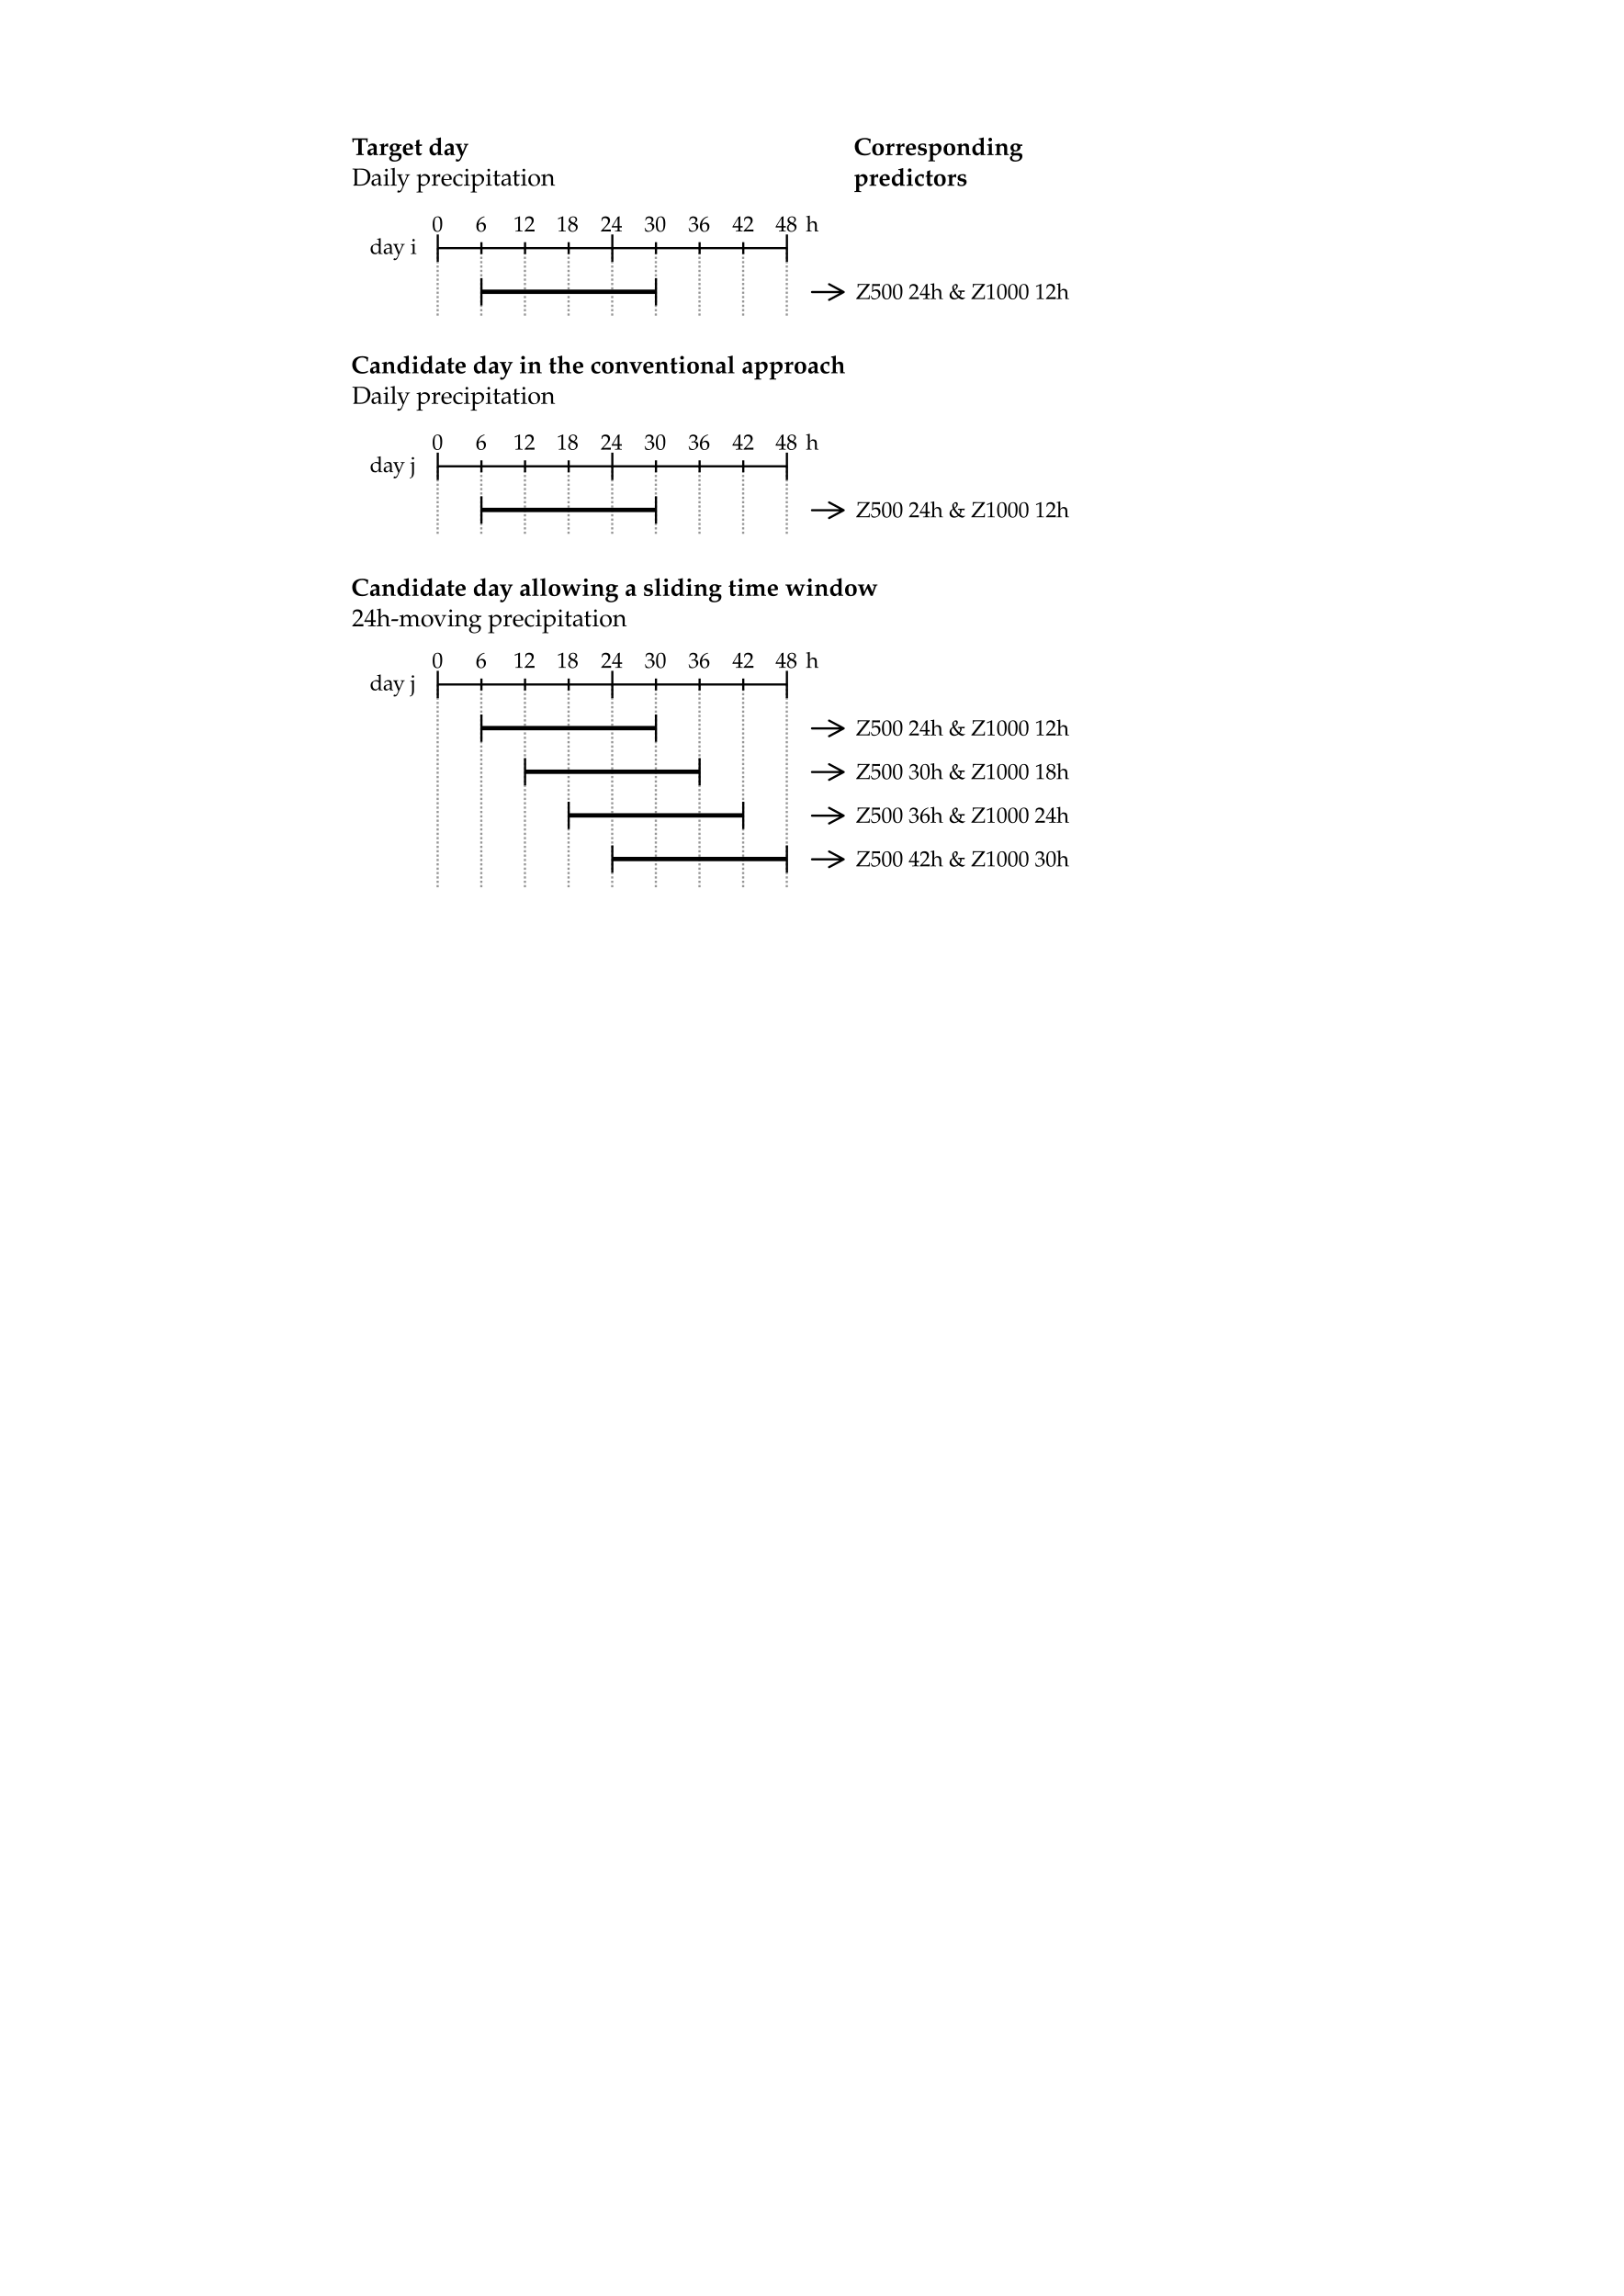
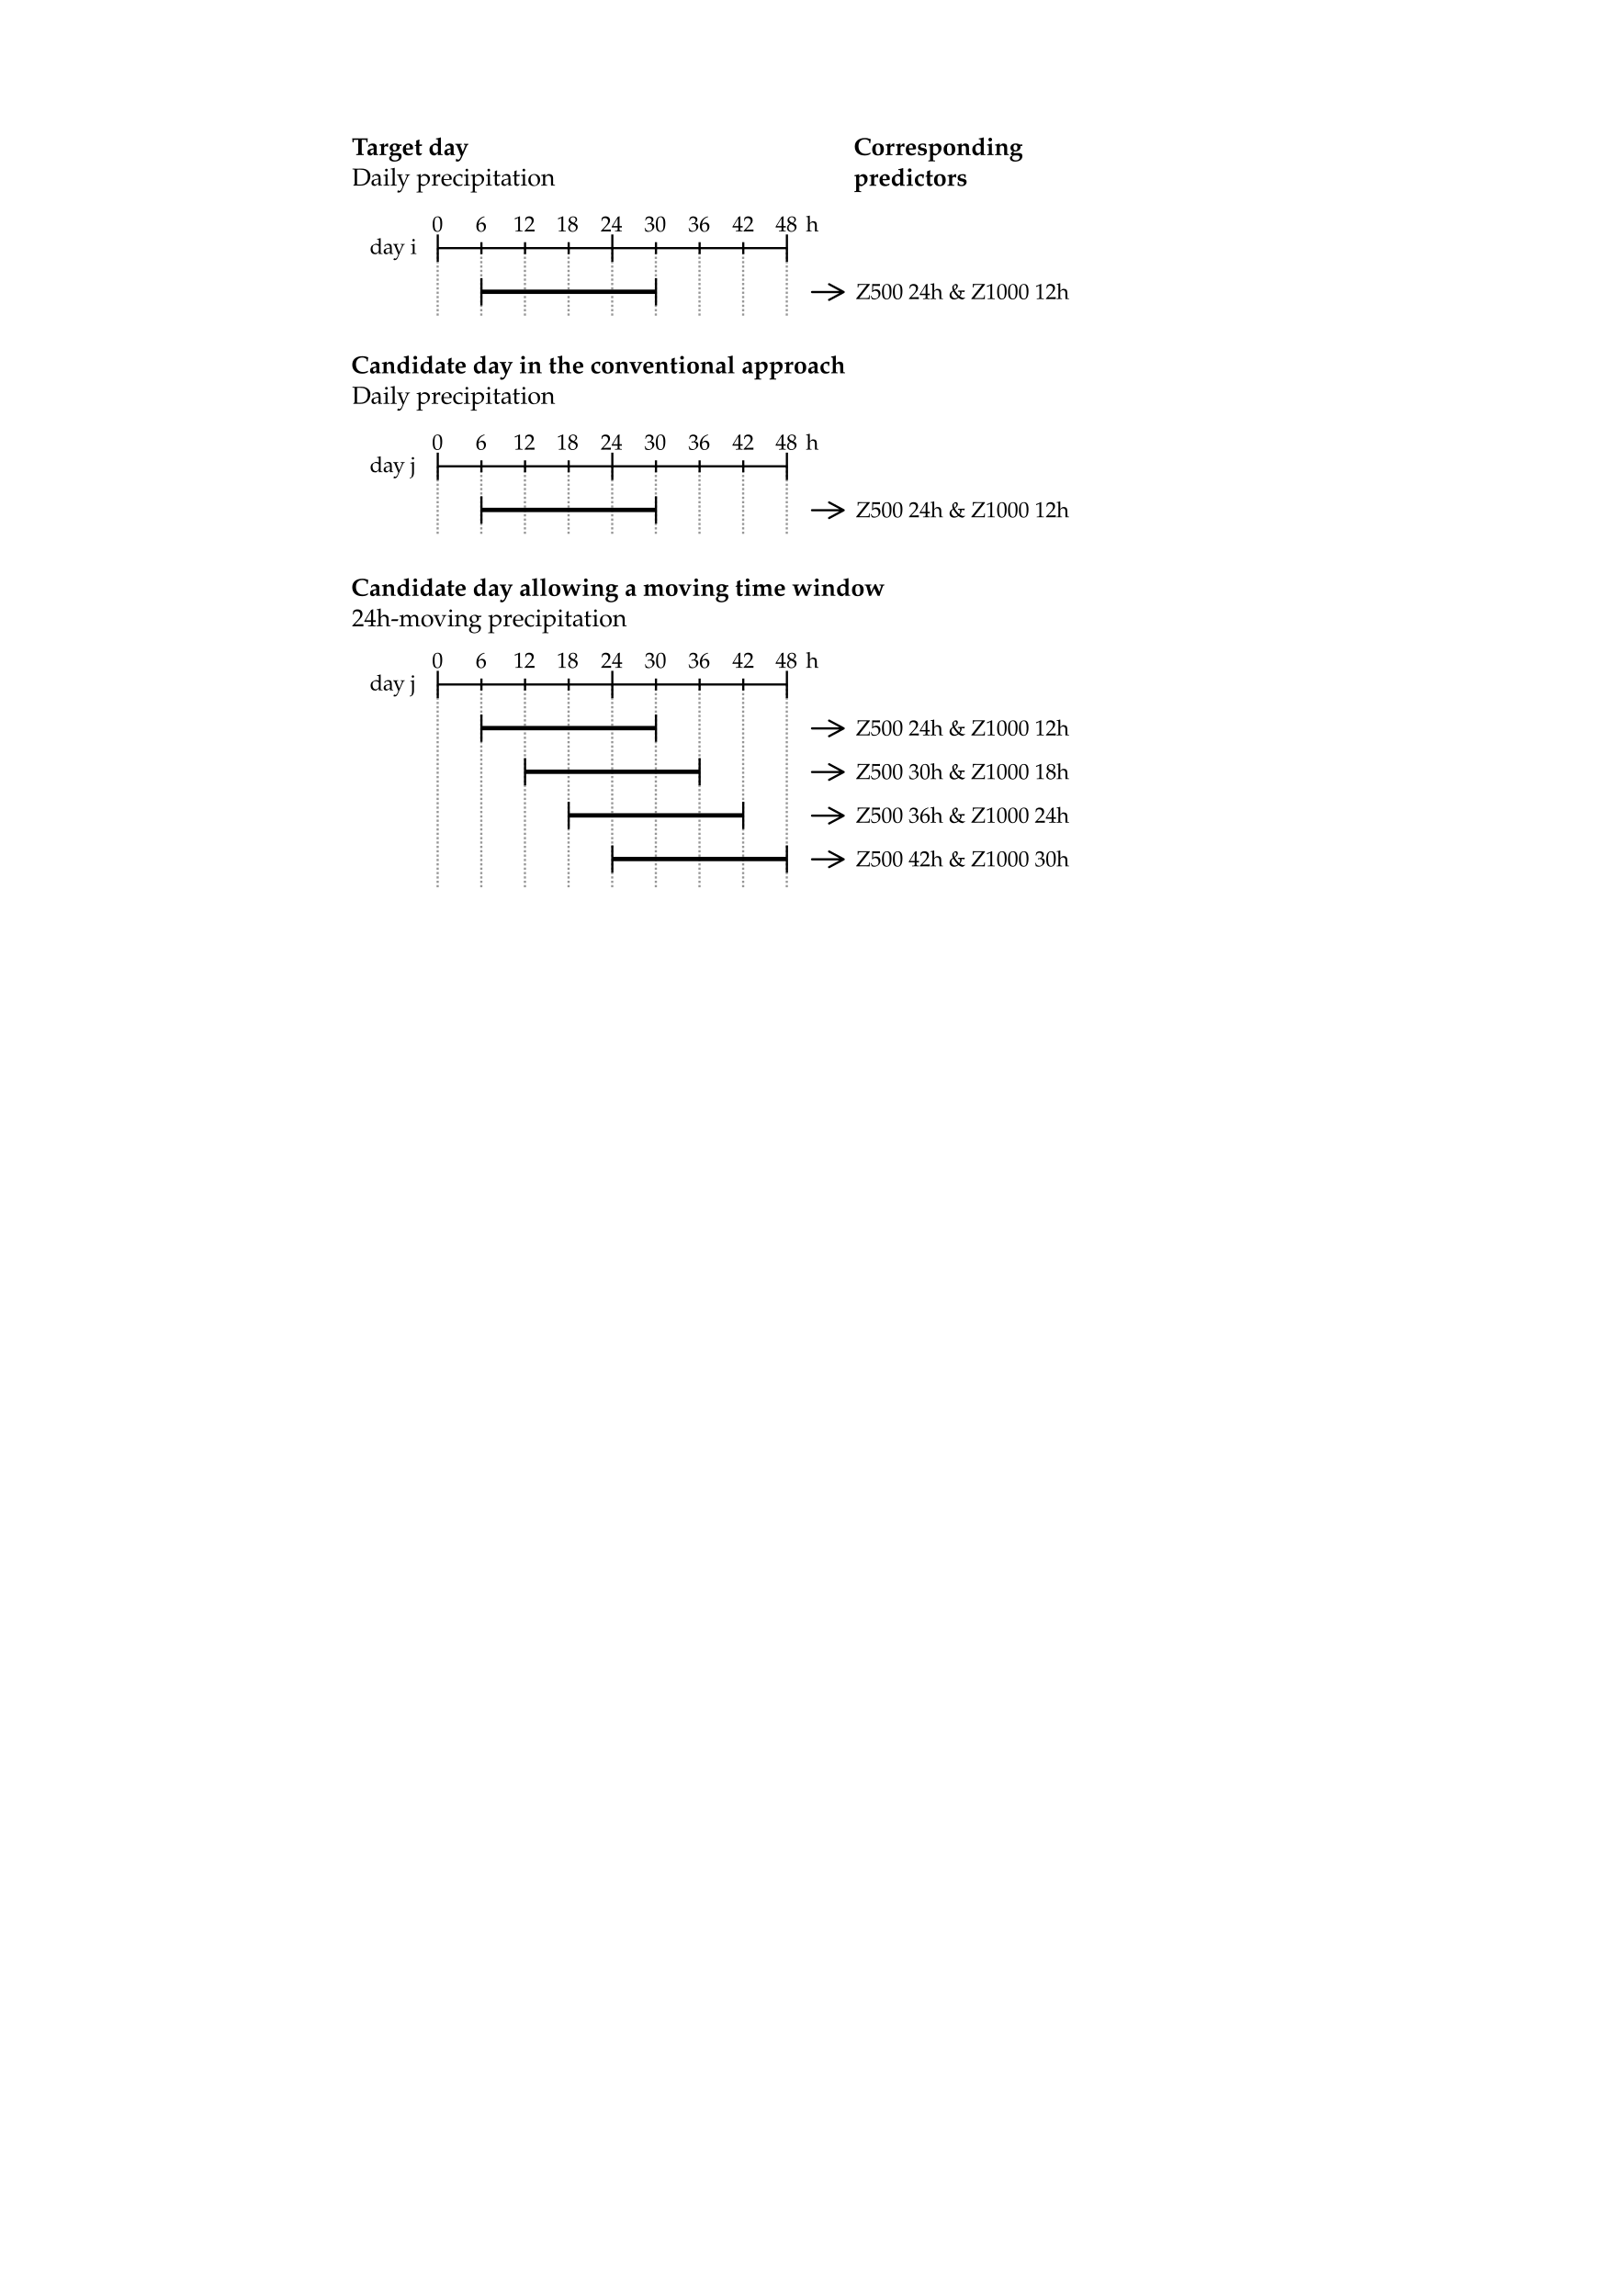
<svg xmlns="http://www.w3.org/2000/svg" width="744.094" height="1052.362" id="svg2" version="1.1">
  <defs id="defs4" />
  <g id="layer1">
    <path style="fill:none;stroke:#969696;stroke-width:1;stroke-linecap:butt;stroke-linejoin:miter;stroke-miterlimit:4;stroke-dasharray:1, 1;stroke-dashoffset:0;stroke-opacity:1" d="m 320.562,213.675 0,31.687" id="path4382-2-5-1-94-2-2-2" />
    <path style="fill:none;stroke:#969696;stroke-width:1;stroke-linecap:butt;stroke-linejoin:miter;stroke-miterlimit:4;stroke-dasharray:1, 1;stroke-dashoffset:0;stroke-opacity:1" d="m 340.562,213.675 0,31.687" id="path4382-2-5-1-7-4-8-0" />
    <path style="fill:none;stroke:#969696;stroke-width:1;stroke-linecap:butt;stroke-linejoin:miter;stroke-miterlimit:4;stroke-dasharray:1, 1;stroke-dashoffset:0;stroke-opacity:1" d="m 360.562,213.675 0,31.687" id="path4382-2-5-1-6-5-3-8" />
    <path style="fill:none;stroke:#969696;stroke-width:1;stroke-linecap:butt;stroke-linejoin:miter;stroke-miterlimit:4;stroke-dasharray:1, 1;stroke-dashoffset:0;stroke-opacity:1" d="m 320.562,113.675 0,31.687" id="path4382-2-5-1-94-2-9" />
    <path style="fill:none;stroke:#969696;stroke-width:1;stroke-linecap:butt;stroke-linejoin:miter;stroke-miterlimit:4;stroke-dasharray:1, 1;stroke-dashoffset:0;stroke-opacity:1" d="m 340.562,113.675 0,31.687" id="path4382-2-5-1-7-4-7" />
    <path style="fill:none;stroke:#969696;stroke-width:1;stroke-linecap:butt;stroke-linejoin:miter;stroke-miterlimit:4;stroke-dasharray:1, 1;stroke-dashoffset:0;stroke-opacity:1" d="m 360.562,113.675 0,31.687" id="path4382-2-5-1-6-5-7" />
    <path style="fill:none;stroke:#969696;stroke-width:1;stroke-linecap:butt;stroke-linejoin:miter;stroke-miterlimit:4;stroke-dasharray:1, 1;stroke-dashoffset:0;stroke-opacity:1" d="m 220.562,313.675 0,93.927" id="path4382" />
    <path style="fill:none;stroke:#969696;stroke-width:1;stroke-linecap:butt;stroke-linejoin:miter;stroke-miterlimit:4;stroke-dasharray:1, 1;stroke-dashoffset:0;stroke-opacity:1" d="m 200.562,313.675 0,93.927" id="path4382-2" />
    <path style="fill:none;stroke:#969696;stroke-width:1;stroke-linecap:butt;stroke-linejoin:miter;stroke-miterlimit:4;stroke-dasharray:1, 1;stroke-dashoffset:0;stroke-opacity:1" d="m 240.562,313.675 0,93.927" id="path4382-2-5" />
    <path style="fill:none;stroke:#969696;stroke-width:1;stroke-linecap:butt;stroke-linejoin:miter;stroke-miterlimit:4;stroke-dasharray:1, 1;stroke-dashoffset:0;stroke-opacity:1" d="m 260.562,313.675 0,93.927" id="path4382-2-5-1" />
    <path style="fill:none;stroke:#969696;stroke-width:1;stroke-linecap:butt;stroke-linejoin:miter;stroke-miterlimit:4;stroke-dasharray:1, 1;stroke-dashoffset:0;stroke-opacity:1" d="m 280.562,313.675 0,93.927" id="path4382-2-5-1-9" />
    <path style="fill:none;stroke:#969696;stroke-width:1;stroke-linecap:butt;stroke-linejoin:miter;stroke-miterlimit:4;stroke-dasharray:1, 1;stroke-dashoffset:0;stroke-opacity:1" d="m 300.562,313.675 0,93.927" id="path4382-2-5-1-3" />
    <path style="fill:none;stroke:#969696;stroke-width:1;stroke-linecap:butt;stroke-linejoin:miter;stroke-miterlimit:4;stroke-dasharray:1, 1;stroke-dashoffset:0;stroke-opacity:1" d="m 320.562,313.675 0,93.927" id="path4382-2-5-1-2" />
    <path style="fill:none;stroke:#969696;stroke-width:1;stroke-linecap:butt;stroke-linejoin:miter;stroke-miterlimit:4;stroke-dasharray:1, 1;stroke-dashoffset:0;stroke-opacity:1" d="m 340.562,313.675 0,93.927" id="path4382-2-5-1-94" />
    <path style="fill:none;stroke:#969696;stroke-width:1;stroke-linecap:butt;stroke-linejoin:miter;stroke-miterlimit:4;stroke-dasharray:1, 1;stroke-dashoffset:0;stroke-opacity:1" d="m 360.562,313.675 0,93.927" id="path4382-2-5-1-7" />
    <path style="fill:none;stroke:#000000;stroke-width:1px;stroke-linecap:butt;stroke-linejoin:miter;stroke-opacity:1" d="m 200.614,313.727 160.265,0" id="path2985" />
    <path style="fill:none;stroke:#000000;stroke-width:1px;stroke-linecap:butt;stroke-linejoin:miter;stroke-opacity:1" d="m 200.614,319.968 0,-12.501" id="path2987" />
    <path style="fill:none;stroke:#000000;stroke-width:1px;stroke-linecap:butt;stroke-linejoin:miter;stroke-opacity:1" d="m 220.614,316.435 0,-5.434" id="path2987-7" />
    <path style="fill:none;stroke:#000000;stroke-width:1px;stroke-linecap:butt;stroke-linejoin:miter;stroke-opacity:1" d="m 240.614,316.435 0,-5.434" id="path2987-7-5" />
    <path style="fill:none;stroke:#000000;stroke-width:1px;stroke-linecap:butt;stroke-linejoin:miter;stroke-opacity:1" d="m 260.614,316.435 0,-5.434" id="path2987-7-56" />
    <text xml:space="preserve" style="font-style:normal;font-variant:normal;font-weight:normal;font-stretch:normal;font-size:10px;line-height:125%;font-family:'Palatino Linotype';-inkscape-font-specification:'Palatino Linotype';letter-spacing:0px;word-spacing:0px;fill:#000000;fill-opacity:1;stroke:none" x="197.999" y="306.07" id="text3118">
      <tspan x="197.999" y="306.07" id="tspan3122" style="font-style:normal;font-variant:normal;font-weight:normal;font-stretch:normal;font-size:10px;font-family:'Palatino Linotype';-inkscape-font-specification:'Palatino Linotype'">0</tspan>
    </text>
    <text xml:space="preserve" style="font-style:normal;font-variant:normal;font-weight:normal;font-stretch:normal;font-size:10px;line-height:125%;font-family:'Palatino Linotype';-inkscape-font-specification:'Palatino Linotype';letter-spacing:0px;word-spacing:0px;fill:#000000;fill-opacity:1;stroke:none" x="217.999" y="306.07" id="text3118-5">
      <tspan x="217.999" y="306.07" id="tspan3122-8" style="font-style:normal;font-variant:normal;font-weight:normal;font-stretch:normal;font-size:10px;font-family:'Palatino Linotype';-inkscape-font-specification:'Palatino Linotype'">6</tspan>
    </text>
    <text xml:space="preserve" style="font-style:normal;font-variant:normal;font-weight:normal;font-stretch:normal;font-size:10px;line-height:125%;font-family:'Palatino Linotype';-inkscape-font-specification:'Palatino Linotype';letter-spacing:0px;word-spacing:0px;fill:#000000;fill-opacity:1;stroke:none" x="235.283" y="306.07" id="text3118-7">
      <tspan x="235.283" y="306.07" id="tspan3122-7" style="font-style:normal;font-variant:normal;font-weight:normal;font-stretch:normal;font-size:10px;font-family:'Palatino Linotype';-inkscape-font-specification:'Palatino Linotype'">12</tspan>
    </text>
    <text xml:space="preserve" style="font-style:normal;font-variant:normal;font-weight:normal;font-stretch:normal;font-size:10px;line-height:125%;font-family:'Palatino Linotype';-inkscape-font-specification:'Palatino Linotype';letter-spacing:0px;word-spacing:0px;fill:#000000;fill-opacity:1;stroke:none" x="255.106" y="306.07" id="text3118-7-1">
      <tspan x="255.106" y="306.07" id="tspan3122-7-6" style="font-style:normal;font-variant:normal;font-weight:normal;font-stretch:normal;font-size:10px;font-family:'Palatino Linotype';-inkscape-font-specification:'Palatino Linotype'">18</tspan>
    </text>
    <path style="fill:none;stroke:#000000;stroke-width:1px;stroke-linecap:butt;stroke-linejoin:miter;stroke-opacity:1" d="m 280.614,319.968 0,-12.501" id="path2987-1" />
    <path style="fill:none;stroke:#000000;stroke-width:1px;stroke-linecap:butt;stroke-linejoin:miter;stroke-opacity:1" d="m 300.614,316.435 0,-5.434" id="path2987-7-4" />
    <path style="fill:none;stroke:#000000;stroke-width:1px;stroke-linecap:butt;stroke-linejoin:miter;stroke-opacity:1" d="m 320.614,316.435 0,-5.434" id="path2987-7-5-9" />
    <path style="fill:none;stroke:#000000;stroke-width:1px;stroke-linecap:butt;stroke-linejoin:miter;stroke-opacity:1" d="m 340.614,316.435 0,-5.434" id="path2987-7-56-0" />
    <path style="fill:none;stroke:#000000;stroke-width:1px;stroke-linecap:butt;stroke-linejoin:miter;stroke-opacity:1" d="m 360.614,319.968 0,-12.501" id="path2987-4" />
    <g id="1" transform="translate(243.9062,217.3099)">
      <text style="font-size:13.8px;font-style:normal;font-weight:normal;text-align:start;text-anchor:start;fill:#000000;font-family:Calibri" y="13.058" x="0" xml:space="preserve" id="2" />
      <text style="font-size:13.8px;font-style:normal;font-weight:normal;text-align:start;text-anchor:start;fill:#000000;font-family:Calibri" y="13.058" x="6.9" xml:space="preserve" id="3" />
    </g>
    <g id="1-2" transform="translate(243.3759,212.7137)">
      <text style="font-size:13.8px;font-style:normal;font-weight:normal;text-align:start;text-anchor:start;fill:#000000;font-family:Calibri" y="13.058" x="0" xml:space="preserve" id="2-3" />
      <text style="font-size:13.8px;font-style:normal;font-weight:normal;text-align:start;text-anchor:start;fill:#000000;font-family:Calibri" y="13.058" x="6.9" xml:space="preserve" id="3-3" />
    </g>
    <g id="1-6" transform="translate(244.4365,211.9182)">
      <text style="font-size:13.8px;font-style:normal;font-weight:normal;text-align:start;text-anchor:start;fill:#000000;font-family:Calibri" y="13.058" x="0" xml:space="preserve" id="2-6" />
      <text style="font-size:13.8px;font-style:normal;font-weight:normal;text-align:start;text-anchor:start;fill:#000000;font-family:Calibri" y="13.058" x="6.9" xml:space="preserve" id="3-6" />
    </g>
    <text xml:space="preserve" style="font-style:normal;font-variant:normal;font-weight:normal;font-stretch:normal;font-size:10px;line-height:125%;font-family:'Palatino Linotype';-inkscape-font-specification:'Palatino Linotype';letter-spacing:0px;word-spacing:0px;fill:#000000;fill-opacity:1;stroke:none" x="275.374" y="306.07" id="text3118-1">
      <tspan x="275.374" y="306.07" id="tspan3122-5" style="font-style:normal;font-variant:normal;font-weight:normal;font-stretch:normal;font-size:10px;font-family:'Palatino Linotype';-inkscape-font-specification:'Palatino Linotype'">24</tspan>
    </text>
    <text xml:space="preserve" style="font-style:normal;font-variant:normal;font-weight:normal;font-stretch:normal;font-size:10px;line-height:125%;font-family:'Palatino Linotype';-inkscape-font-specification:'Palatino Linotype';letter-spacing:0px;word-spacing:0px;fill:#000000;fill-opacity:1;stroke:none" x="295.374" y="306.07" id="text3118-5-2">
      <tspan x="295.374" y="306.07" id="tspan3122-8-7" style="font-style:normal;font-variant:normal;font-weight:normal;font-stretch:normal;font-size:10px;font-family:'Palatino Linotype';-inkscape-font-specification:'Palatino Linotype'">30</tspan>
    </text>
    <text xml:space="preserve" style="font-style:normal;font-variant:normal;font-weight:normal;font-stretch:normal;font-size:10px;line-height:125%;font-family:'Palatino Linotype';-inkscape-font-specification:'Palatino Linotype';letter-spacing:0px;word-spacing:0px;fill:#000000;fill-opacity:1;stroke:none" x="315.408" y="306.07" id="text3118-7-6">
      <tspan x="315.408" y="306.07" id="tspan3122-7-1" style="font-style:normal;font-variant:normal;font-weight:normal;font-stretch:normal;font-size:10px;font-family:'Palatino Linotype';-inkscape-font-specification:'Palatino Linotype'">36</tspan>
    </text>
    <text xml:space="preserve" style="font-style:normal;font-variant:normal;font-weight:normal;font-stretch:normal;font-size:10px;line-height:125%;font-family:'Palatino Linotype';-inkscape-font-specification:'Palatino Linotype';letter-spacing:0px;word-spacing:0px;fill:#000000;fill-opacity:1;stroke:none" x="335.606" y="306.07" id="text3118-7-1-4">
      <tspan x="335.606" y="306.07" id="tspan3122-7-6-2" style="font-style:normal;font-variant:normal;font-weight:normal;font-stretch:normal;font-size:10px;font-family:'Palatino Linotype';-inkscape-font-specification:'Palatino Linotype'">42</tspan>
    </text>
    <text xml:space="preserve" style="font-style:normal;font-variant:normal;font-weight:normal;font-stretch:normal;font-size:10px;line-height:125%;font-family:'Palatino Linotype';-inkscape-font-specification:'Palatino Linotype';letter-spacing:0px;word-spacing:0px;fill:#000000;fill-opacity:1;stroke:none" x="355.374" y="306.07" id="text3118-1-9">
      <tspan x="355.374" y="306.07" id="tspan3122-5-1" style="font-style:normal;font-variant:normal;font-weight:normal;font-stretch:normal;font-size:10px;font-family:'Palatino Linotype';-inkscape-font-specification:'Palatino Linotype'">48</tspan>
    </text>
    <text xml:space="preserve" style="font-style:normal;font-weight:normal;font-size:20px;line-height:125%;font-family:'Bitstream Vera Sans';letter-spacing:0px;word-spacing:0px;fill:#000000;fill-opacity:1;stroke:none" x="161.264" y="287.061" id="text3328-8">
      <tspan id="tspan3330-0" x="161.264" y="287.061" style="font-style:normal;font-variant:normal;font-weight:normal;font-stretch:normal;font-size:11.25px;font-family:'Palatino Linotype';-inkscape-font-specification:'Palatino Linotype'">24h-moving precipitation</tspan>
    </text>
    <path style="fill:none;stroke:#000000;stroke-width:2;stroke-linecap:butt;stroke-linejoin:miter;stroke-miterlimit:4;stroke-dasharray:none;stroke-opacity:1" d="m 220.614,333.727 79.76,0" id="path2985-0-6" />
    <path style="fill:none;stroke:#000000;stroke-width:1px;stroke-linecap:butt;stroke-linejoin:miter;stroke-opacity:1" d="m 220.614,339.968 0,-12.501" id="path2987-6" />
    <path style="fill:none;stroke:#000000;stroke-width:1px;stroke-linecap:butt;stroke-linejoin:miter;stroke-opacity:1" d="m 300.614,339.968 0,-12.501" id="path2987-1-3" />
    <path style="fill:none;stroke:#969696;stroke-width:1;stroke-linecap:butt;stroke-linejoin:miter;stroke-miterlimit:4;stroke-dasharray:1, 1;stroke-dashoffset:0;stroke-opacity:1" d="m 200.562,113.675 0,31.687" id="path4382-2-5-1-9-4" />
    <path style="fill:none;stroke:#969696;stroke-width:1;stroke-linecap:butt;stroke-linejoin:miter;stroke-miterlimit:4;stroke-dasharray:1, 1;stroke-dashoffset:0;stroke-opacity:1" d="m 220.562,113.675 0,31.687" id="path4382-2-5-1-3-8" />
    <path style="fill:none;stroke:#969696;stroke-width:1;stroke-linecap:butt;stroke-linejoin:miter;stroke-miterlimit:4;stroke-dasharray:1, 1;stroke-dashoffset:0;stroke-opacity:1" d="m 240.562,113.675 0,31.687" id="path4382-2-5-1-2-8" />
    <path style="fill:none;stroke:#969696;stroke-width:1;stroke-linecap:butt;stroke-linejoin:miter;stroke-miterlimit:4;stroke-dasharray:1, 1;stroke-dashoffset:0;stroke-opacity:1" d="m 260.562,113.675 0,31.687" id="path4382-2-5-1-94-2" />
    <path style="fill:none;stroke:#969696;stroke-width:1;stroke-linecap:butt;stroke-linejoin:miter;stroke-miterlimit:4;stroke-dasharray:1, 1;stroke-dashoffset:0;stroke-opacity:1" d="m 280.562,113.675 0,31.687" id="path4382-2-5-1-7-4" />
    <path style="fill:none;stroke:#969696;stroke-width:1;stroke-linecap:butt;stroke-linejoin:miter;stroke-miterlimit:4;stroke-dasharray:1, 1;stroke-dashoffset:0;stroke-opacity:1" d="m 300.562,113.675 0,31.687" id="path4382-2-5-1-6-5" />
    <path style="fill:none;stroke:#000000;stroke-width:1px;stroke-linecap:butt;stroke-linejoin:miter;stroke-opacity:1" d="m 200.614,119.968 0,-12.501" id="path2987-1-7" />
    <path style="fill:none;stroke:#000000;stroke-width:1px;stroke-linecap:butt;stroke-linejoin:miter;stroke-opacity:1" d="m 220.614,116.435 0,-5.434" id="path2987-7-4-6" />
    <path style="fill:none;stroke:#000000;stroke-width:1px;stroke-linecap:butt;stroke-linejoin:miter;stroke-opacity:1" d="m 240.614,116.435 0,-5.434" id="path2987-7-5-9-1" />
    <path style="fill:none;stroke:#000000;stroke-width:1px;stroke-linecap:butt;stroke-linejoin:miter;stroke-opacity:1" d="m 260.614,116.435 0,-5.434" id="path2987-7-56-0-8" />
    <path style="fill:none;stroke:#000000;stroke-width:1px;stroke-linecap:butt;stroke-linejoin:miter;stroke-opacity:1" d="m 280.614,119.968 0,-12.501" id="path2987-4-9" />
    <path style="fill:none;stroke:#000000;stroke-width:1px;stroke-linecap:butt;stroke-linejoin:miter;stroke-opacity:1" d="m 300.614,116.435 0,-5.434" id="path2987-7-0-2" />
    <text xml:space="preserve" style="font-style:normal;font-weight:normal;font-size:20px;line-height:125%;font-family:'Bitstream Vera Sans';letter-spacing:0px;word-spacing:0px;fill:#000000;fill-opacity:1;stroke:none" x="169.494" y="116.399" id="text3332-7-1">
      <tspan id="tspan3334-6-2" x="169.494" y="116.399" style="font-style:normal;font-variant:normal;font-weight:normal;font-stretch:normal;font-size:10px;font-family:'Palatino Linotype';-inkscape-font-specification:'Palatino Linotype'">day i</tspan>
    </text>
    <text xml:space="preserve" style="font-style:normal;font-variant:normal;font-weight:normal;font-stretch:normal;font-size:10px;line-height:125%;font-family:'Palatino Linotype';-inkscape-font-specification:'Palatino Linotype';letter-spacing:0px;word-spacing:0px;fill:#000000;fill-opacity:1;stroke:none" x="197.999" y="106.07" id="text3118-1-7">
      <tspan x="197.999" y="106.07" id="tspan3122-5-9" style="font-style:normal;font-variant:normal;font-weight:normal;font-stretch:normal;font-size:10px;font-family:'Palatino Linotype';-inkscape-font-specification:'Palatino Linotype'">0</tspan>
    </text>
    <text xml:space="preserve" style="font-style:normal;font-variant:normal;font-weight:normal;font-stretch:normal;font-size:10px;line-height:125%;font-family:'Palatino Linotype';-inkscape-font-specification:'Palatino Linotype';letter-spacing:0px;word-spacing:0px;fill:#000000;fill-opacity:1;stroke:none" x="217.999" y="106.07" id="text3118-5-2-3">
      <tspan x="217.999" y="106.07" id="tspan3122-8-7-1" style="font-style:normal;font-variant:normal;font-weight:normal;font-stretch:normal;font-size:10px;font-family:'Palatino Linotype';-inkscape-font-specification:'Palatino Linotype'">6</tspan>
    </text>
    <text xml:space="preserve" style="font-style:normal;font-variant:normal;font-weight:normal;font-stretch:normal;font-size:10px;line-height:125%;font-family:'Palatino Linotype';-inkscape-font-specification:'Palatino Linotype';letter-spacing:0px;word-spacing:0px;fill:#000000;fill-opacity:1;stroke:none" x="235.283" y="106.07" id="text3118-7-6-9">
      <tspan x="235.283" y="106.07" id="tspan3122-7-1-86" style="font-style:normal;font-variant:normal;font-weight:normal;font-stretch:normal;font-size:10px;font-family:'Palatino Linotype';-inkscape-font-specification:'Palatino Linotype'">12</tspan>
    </text>
    <text xml:space="preserve" style="font-style:normal;font-variant:normal;font-weight:normal;font-stretch:normal;font-size:10px;line-height:125%;font-family:'Palatino Linotype';-inkscape-font-specification:'Palatino Linotype';letter-spacing:0px;word-spacing:0px;fill:#000000;fill-opacity:1;stroke:none" x="255.106" y="106.07" id="text3118-7-1-4-5">
      <tspan x="255.106" y="106.07" id="tspan3122-7-6-2-0" style="font-style:normal;font-variant:normal;font-weight:normal;font-stretch:normal;font-size:10px;font-family:'Palatino Linotype';-inkscape-font-specification:'Palatino Linotype'">18</tspan>
    </text>
    <text xml:space="preserve" style="font-style:normal;font-variant:normal;font-weight:normal;font-stretch:normal;font-size:10px;line-height:125%;font-family:'Palatino Linotype';-inkscape-font-specification:'Palatino Linotype';letter-spacing:0px;word-spacing:0px;fill:#000000;fill-opacity:1;stroke:none" x="275.249" y="106.07" id="text3118-1-9-2">
      <tspan x="275.249" y="106.07" id="tspan3122-5-1-8" style="font-style:normal;font-variant:normal;font-weight:normal;font-stretch:normal;font-size:10px;font-family:'Palatino Linotype';-inkscape-font-specification:'Palatino Linotype'">24</tspan>
    </text>
    <text xml:space="preserve" style="font-style:normal;font-variant:normal;font-weight:normal;font-stretch:normal;font-size:10px;line-height:125%;font-family:'Palatino Linotype';-inkscape-font-specification:'Palatino Linotype';letter-spacing:0px;word-spacing:0px;fill:#000000;fill-opacity:1;stroke:none" x="295.249" y="106.07" id="text3118-5-2-2-6">
      <tspan x="295.249" y="106.07" id="tspan3122-8-7-5-0" style="font-style:normal;font-variant:normal;font-weight:normal;font-stretch:normal;font-size:10px;font-family:'Palatino Linotype';-inkscape-font-specification:'Palatino Linotype'">30</tspan>
    </text>
    <path style="fill:none;stroke:#000000;stroke-width:2;stroke-linecap:butt;stroke-linejoin:miter;stroke-miterlimit:4;stroke-dasharray:none;stroke-opacity:1" d="m 220.885,133.727 79.47,0" id="path2985-0-0-0" />
    <path style="fill:none;stroke:#000000;stroke-width:1px;stroke-linecap:butt;stroke-linejoin:miter;stroke-opacity:1" d="m 220.614,139.968 0,-12.501" id="path2987-1-3-1" />
    <path style="fill:none;stroke:#000000;stroke-width:1px;stroke-linecap:butt;stroke-linejoin:miter;stroke-opacity:1" d="m 300.614,139.968 0,-12.501" id="path2987-4-5-3" />
    <text xml:space="preserve" style="font-style:normal;font-weight:normal;font-size:20px;line-height:125%;font-family:'Bitstream Vera Sans';letter-spacing:0px;word-spacing:0px;fill:#000000;fill-opacity:1;stroke:none" x="161.225" y="71.061" id="text3328-9">
      <tspan id="tspan3330-5" x="161.225" y="71.061" style="font-style:normal;font-variant:normal;font-weight:bold;font-stretch:normal;font-size:11.25px;font-family:'Palatino Linotype';-inkscape-font-specification:'Palatino Linotype Bold'">Target day</tspan>
    </text>
    <text xml:space="preserve" style="font-style:normal;font-weight:normal;font-size:20px;line-height:125%;font-family:'Bitstream Vera Sans';letter-spacing:0px;word-spacing:0px;fill:#000000;fill-opacity:1;stroke:none" x="160.934" y="273.061" id="text3328-9-8">
-       <tspan id="tspan3330-5-5" x="160.934" y="273.061" style="font-style:normal;font-variant:normal;font-weight:bold;font-stretch:normal;font-size:11.25px;font-family:'Palatino Linotype';-inkscape-font-specification:'Palatino Linotype Bold'">Candidate day allowing a sliding time window</tspan>
+       <tspan id="tspan3330-5-5" x="160.934" y="273.061" style="font-style:normal;font-variant:normal;font-weight:bold;font-stretch:normal;font-size:11.25px;font-family:'Palatino Linotype';-inkscape-font-specification:'Palatino Linotype Bold'">Candidate day allowing a moving time window</tspan>
    </text>
    <path style="fill:none;stroke:#969696;stroke-width:1;stroke-linecap:butt;stroke-linejoin:miter;stroke-miterlimit:4;stroke-dasharray:1, 1;stroke-dashoffset:0;stroke-opacity:1" d="m 200.562,213.675 0,31.687" id="path4382-2-5-1-9-4-2" />
    <path style="fill:none;stroke:#969696;stroke-width:1;stroke-linecap:butt;stroke-linejoin:miter;stroke-miterlimit:4;stroke-dasharray:1, 1;stroke-dashoffset:0;stroke-opacity:1" d="m 220.562,213.675 0,31.687" id="path4382-2-5-1-3-8-8" />
    <path style="fill:none;stroke:#969696;stroke-width:1;stroke-linecap:butt;stroke-linejoin:miter;stroke-miterlimit:4;stroke-dasharray:1, 1;stroke-dashoffset:0;stroke-opacity:1" d="m 240.562,213.675 0,31.687" id="path4382-2-5-1-2-8-1" />
    <path style="fill:none;stroke:#969696;stroke-width:1;stroke-linecap:butt;stroke-linejoin:miter;stroke-miterlimit:4;stroke-dasharray:1, 1;stroke-dashoffset:0;stroke-opacity:1" d="m 260.562,213.675 0,31.687" id="path4382-2-5-1-94-2-2" />
    <path style="fill:none;stroke:#969696;stroke-width:1;stroke-linecap:butt;stroke-linejoin:miter;stroke-miterlimit:4;stroke-dasharray:1, 1;stroke-dashoffset:0;stroke-opacity:1" d="m 280.562,213.675 0,31.687" id="path4382-2-5-1-7-4-8" />
    <path style="fill:none;stroke:#969696;stroke-width:1;stroke-linecap:butt;stroke-linejoin:miter;stroke-miterlimit:4;stroke-dasharray:1, 1;stroke-dashoffset:0;stroke-opacity:1" d="m 300.562,213.675 0,31.687" id="path4382-2-5-1-6-5-3" />
    <path style="fill:none;stroke:#000000;stroke-width:1px;stroke-linecap:butt;stroke-linejoin:miter;stroke-opacity:1" d="m 200.614,219.968 0,-12.501" id="path2987-1-7-9" />
    <path style="fill:none;stroke:#000000;stroke-width:1px;stroke-linecap:butt;stroke-linejoin:miter;stroke-opacity:1" d="m 220.614,216.435 0,-5.434" id="path2987-7-4-6-7" />
    <path style="fill:none;stroke:#000000;stroke-width:1px;stroke-linecap:butt;stroke-linejoin:miter;stroke-opacity:1" d="m 240.614,216.435 0,-5.434" id="path2987-7-5-9-1-2" />
    <path style="fill:none;stroke:#000000;stroke-width:1px;stroke-linecap:butt;stroke-linejoin:miter;stroke-opacity:1" d="m 260.614,216.435 0,-5.434" id="path2987-7-56-0-8-2" />
    <path style="fill:none;stroke:#000000;stroke-width:1px;stroke-linecap:butt;stroke-linejoin:miter;stroke-opacity:1" d="m 280.614,219.968 0,-12.501" id="path2987-4-9-5" />
    <path style="fill:none;stroke:#000000;stroke-width:1px;stroke-linecap:butt;stroke-linejoin:miter;stroke-opacity:1" d="m 300.614,216.435 0,-5.434" id="path2987-7-0-2-2" />
    <text xml:space="preserve" style="font-style:normal;font-variant:normal;font-weight:normal;font-stretch:normal;font-size:10px;line-height:125%;font-family:'Palatino Linotype';-inkscape-font-specification:'Palatino Linotype';letter-spacing:0px;word-spacing:0px;fill:#000000;fill-opacity:1;stroke:none" x="197.999" y="206.07" id="text3118-1-7-9">
      <tspan x="197.999" y="206.07" id="tspan3122-5-9-8" style="font-style:normal;font-variant:normal;font-weight:normal;font-stretch:normal;font-size:10px;font-family:'Palatino Linotype';-inkscape-font-specification:'Palatino Linotype'">0</tspan>
    </text>
    <text xml:space="preserve" style="font-style:normal;font-variant:normal;font-weight:normal;font-stretch:normal;font-size:10px;line-height:125%;font-family:'Palatino Linotype';-inkscape-font-specification:'Palatino Linotype';letter-spacing:0px;word-spacing:0px;fill:#000000;fill-opacity:1;stroke:none" x="217.999" y="206.07" id="text3118-5-2-3-6">
      <tspan x="217.999" y="206.07" id="tspan3122-8-7-1-0" style="font-style:normal;font-variant:normal;font-weight:normal;font-stretch:normal;font-size:10px;font-family:'Palatino Linotype';-inkscape-font-specification:'Palatino Linotype'">6</tspan>
    </text>
    <text xml:space="preserve" style="font-style:normal;font-variant:normal;font-weight:normal;font-stretch:normal;font-size:10px;line-height:125%;font-family:'Palatino Linotype';-inkscape-font-specification:'Palatino Linotype';letter-spacing:0px;word-spacing:0px;fill:#000000;fill-opacity:1;stroke:none" x="235.283" y="206.07" id="text3118-7-6-9-8">
      <tspan x="235.283" y="206.07" id="tspan3122-7-1-86-4" style="font-style:normal;font-variant:normal;font-weight:normal;font-stretch:normal;font-size:10px;font-family:'Palatino Linotype';-inkscape-font-specification:'Palatino Linotype'">12</tspan>
    </text>
    <text xml:space="preserve" style="font-style:normal;font-variant:normal;font-weight:normal;font-stretch:normal;font-size:10px;line-height:125%;font-family:'Palatino Linotype';-inkscape-font-specification:'Palatino Linotype';letter-spacing:0px;word-spacing:0px;fill:#000000;fill-opacity:1;stroke:none" x="255.106" y="206.07" id="text3118-7-1-4-5-6">
      <tspan x="255.106" y="206.07" id="tspan3122-7-6-2-0-5" style="font-style:normal;font-variant:normal;font-weight:normal;font-stretch:normal;font-size:10px;font-family:'Palatino Linotype';-inkscape-font-specification:'Palatino Linotype'">18</tspan>
    </text>
    <text xml:space="preserve" style="font-style:normal;font-variant:normal;font-weight:normal;font-stretch:normal;font-size:10px;line-height:125%;font-family:'Palatino Linotype';-inkscape-font-specification:'Palatino Linotype';letter-spacing:0px;word-spacing:0px;fill:#000000;fill-opacity:1;stroke:none" x="275.249" y="206.07" id="text3118-1-9-2-4">
      <tspan x="275.249" y="206.07" id="tspan3122-5-1-8-3" style="font-style:normal;font-variant:normal;font-weight:normal;font-stretch:normal;font-size:10px;font-family:'Palatino Linotype';-inkscape-font-specification:'Palatino Linotype'">24</tspan>
    </text>
    <text xml:space="preserve" style="font-style:normal;font-variant:normal;font-weight:normal;font-stretch:normal;font-size:10px;line-height:125%;font-family:'Palatino Linotype';-inkscape-font-specification:'Palatino Linotype';letter-spacing:0px;word-spacing:0px;fill:#000000;fill-opacity:1;stroke:none" x="295.249" y="206.07" id="text3118-5-2-2-6-1">
      <tspan x="295.249" y="206.07" id="tspan3122-8-7-5-0-6" style="font-style:normal;font-variant:normal;font-weight:normal;font-stretch:normal;font-size:10px;font-family:'Palatino Linotype';-inkscape-font-specification:'Palatino Linotype'">30</tspan>
    </text>
    <path style="fill:none;stroke:#000000;stroke-width:2;stroke-linecap:butt;stroke-linejoin:miter;stroke-miterlimit:4;stroke-dasharray:none;stroke-opacity:1" d="m 220.885,233.727 79.47,0" id="path2985-0-0-0-1" />
    <path style="fill:none;stroke:#000000;stroke-width:1px;stroke-linecap:butt;stroke-linejoin:miter;stroke-opacity:1" d="m 220.614,239.968 0,-12.501" id="path2987-1-3-1-2" />
    <path style="fill:none;stroke:#000000;stroke-width:1px;stroke-linecap:butt;stroke-linejoin:miter;stroke-opacity:1" d="m 300.614,239.968 0,-12.501" id="path2987-4-5-3-2" />
    <text xml:space="preserve" style="font-style:normal;font-weight:normal;font-size:20px;line-height:125%;font-family:'Bitstream Vera Sans';letter-spacing:0px;word-spacing:0px;fill:#000000;fill-opacity:1;stroke:none" x="160.934" y="171.061" id="text3328-9-0">
      <tspan id="tspan3330-5-6" x="160.934" y="171.061" style="font-style:normal;font-variant:normal;font-weight:bold;font-stretch:normal;font-size:11.25px;font-family:'Palatino Linotype';-inkscape-font-specification:'Palatino Linotype Bold'">Candidate day in the conventional approach</tspan>
    </text>
    <text xml:space="preserve" style="font-style:normal;font-weight:normal;font-size:20px;line-height:125%;font-family:'Bitstream Vera Sans';letter-spacing:0px;word-spacing:0px;fill:#000000;fill-opacity:1;stroke:none" x="169.494" y="216.399" id="text3332-7-1-1">
      <tspan id="tspan3334-6-2-8" x="169.494" y="216.399" style="font-style:normal;font-variant:normal;font-weight:normal;font-stretch:normal;font-size:10px;font-family:'Palatino Linotype';-inkscape-font-specification:'Palatino Linotype'">day j</tspan>
    </text>
    <text xml:space="preserve" style="font-style:normal;font-weight:normal;font-size:20px;line-height:125%;font-family:'Bitstream Vera Sans';letter-spacing:0px;word-spacing:0px;fill:#000000;fill-opacity:1;stroke:none" x="169.494" y="316.399" id="text3332-7-1-1-0">
      <tspan id="tspan3334-6-2-8-1" x="169.494" y="316.399" style="font-style:normal;font-variant:normal;font-weight:normal;font-stretch:normal;font-size:10px;font-family:'Palatino Linotype';-inkscape-font-specification:'Palatino Linotype'">day j</tspan>
    </text>
    <text xml:space="preserve" style="font-style:normal;font-weight:normal;font-size:20px;line-height:125%;font-family:'Bitstream Vera Sans';letter-spacing:0px;word-spacing:0px;fill:#000000;fill-opacity:1;stroke:none" x="161.286" y="185.061" id="text3328-8-87">
      <tspan id="tspan3330-0-0" x="161.286" y="185.061" style="font-style:normal;font-variant:normal;font-weight:normal;font-stretch:normal;font-size:11.25px;font-family:'Palatino Linotype';-inkscape-font-specification:'Palatino Linotype'">Daily precipitation</tspan>
    </text>
    <text xml:space="preserve" style="font-style:normal;font-weight:normal;font-size:20px;line-height:125%;font-family:'Bitstream Vera Sans';letter-spacing:0px;word-spacing:0px;fill:#000000;fill-opacity:1;stroke:none" x="161.286" y="85.061" id="text3328-8-87-8">
      <tspan id="tspan3330-0-0-3" x="161.286" y="85.061" style="font-style:normal;font-variant:normal;font-weight:normal;font-stretch:normal;font-size:11.25px;font-family:'Palatino Linotype';-inkscape-font-specification:'Palatino Linotype'">Daily precipitation</tspan>
    </text>
    <path style="fill:none;stroke:#000000;stroke-width:2;stroke-linecap:butt;stroke-linejoin:miter;stroke-miterlimit:4;stroke-dasharray:none;stroke-opacity:1" d="m 240.614,353.727 79.76,0" id="path2985-0-6-0" />
    <path style="fill:none;stroke:#000000;stroke-width:1px;stroke-linecap:butt;stroke-linejoin:miter;stroke-opacity:1" d="m 240.614,359.968 0,-12.501" id="path2987-6-7" />
    <path style="fill:none;stroke:#000000;stroke-width:1px;stroke-linecap:butt;stroke-linejoin:miter;stroke-opacity:1" d="m 320.614,359.968 0,-12.501" id="path2987-1-3-6" />
    <path style="fill:none;stroke:#000000;stroke-width:2;stroke-linecap:butt;stroke-linejoin:miter;stroke-miterlimit:4;stroke-dasharray:none;stroke-opacity:1" d="m 260.614,373.727 79.76,0" id="path2985-0-6-0-1" />
    <path style="fill:none;stroke:#000000;stroke-width:1px;stroke-linecap:butt;stroke-linejoin:miter;stroke-opacity:1" d="m 260.614,379.968 0,-12.501" id="path2987-6-7-8" />
    <path style="fill:none;stroke:#000000;stroke-width:1px;stroke-linecap:butt;stroke-linejoin:miter;stroke-opacity:1" d="m 340.614,379.968 0,-12.501" id="path2987-1-3-6-6" />
    <path style="fill:none;stroke:#000000;stroke-width:2;stroke-linecap:butt;stroke-linejoin:miter;stroke-miterlimit:4;stroke-dasharray:none;stroke-opacity:1" d="m 280.614,393.727 79.76,0" id="path2985-0-6-0-1-7" />
    <path style="fill:none;stroke:#000000;stroke-width:1px;stroke-linecap:butt;stroke-linejoin:miter;stroke-opacity:1" d="m 280.614,399.968 0,-12.501" id="path2987-6-7-8-1" />
    <path style="fill:none;stroke:#000000;stroke-width:1px;stroke-linecap:butt;stroke-linejoin:miter;stroke-opacity:1" d="m 360.614,399.968 0,-12.501" id="path2987-1-3-6-6-4" />
    <text xml:space="preserve" style="font-style:normal;font-weight:normal;font-size:20px;line-height:125%;font-family:'Bitstream Vera Sans';letter-spacing:0px;word-spacing:0px;fill:#000000;fill-opacity:1;stroke:none" x="392.225" y="137.061" id="text3328-8-87-8-5">
      <tspan id="tspan3330-0-0-3-9" x="392.225" y="137.061" style="font-style:normal;font-variant:normal;font-weight:normal;font-stretch:normal;font-size:10px;font-family:'Palatino Linotype';-inkscape-font-specification:'Palatino Linotype'">Z500 24h &amp; Z1000 12h</tspan>
    </text>
    <path id="path4619-6" style="fill:none;stroke:#000000;stroke-width:1;stroke-linecap:round;stroke-linejoin:round;stroke-miterlimit:4;stroke-dasharray:none;stroke-opacity:1" d="m 372.125,133.858 14.5,0 -6.67,-3.577 m -7.83,3.58 14.5,0 -6.67,3.577" />
    <text xml:space="preserve" style="font-style:normal;font-weight:normal;font-size:20px;line-height:125%;font-family:'Bitstream Vera Sans';letter-spacing:0px;word-spacing:0px;fill:#000000;fill-opacity:1;stroke:none" x="392.225" y="237.061" id="text3328-8-87-8-5-8">
      <tspan id="tspan3330-0-0-3-9-2" x="392.225" y="237.061" style="font-style:normal;font-variant:normal;font-weight:normal;font-stretch:normal;font-size:10px;font-family:'Palatino Linotype';-inkscape-font-specification:'Palatino Linotype'">Z500 24h &amp; Z1000 12h</tspan>
    </text>
    <path id="path4619-6-0" style="fill:none;stroke:#000000;stroke-width:1;stroke-linecap:round;stroke-linejoin:round;stroke-miterlimit:4;stroke-dasharray:none;stroke-opacity:1" d="m 372.125,233.858 14.5,0 -6.67,-3.577 m -7.83,3.58 14.5,0 -6.67,3.577" />
    <text xml:space="preserve" style="font-style:normal;font-weight:normal;font-size:20px;line-height:125%;font-family:'Bitstream Vera Sans';letter-spacing:0px;word-spacing:0px;fill:#000000;fill-opacity:1;stroke:none" x="392.225" y="337.061" id="text3328-8-87-8-5-8-6">
      <tspan id="tspan3330-0-0-3-9-2-1" x="392.225" y="337.061" style="font-style:normal;font-variant:normal;font-weight:normal;font-stretch:normal;font-size:10px;font-family:'Palatino Linotype';-inkscape-font-specification:'Palatino Linotype'">Z500 24h &amp; Z1000 12h</tspan>
    </text>
    <path id="path4619-6-0-8" style="fill:none;stroke:#000000;stroke-width:1;stroke-linecap:round;stroke-linejoin:round;stroke-miterlimit:4;stroke-dasharray:none;stroke-opacity:1" d="m 372.125,333.858 14.5,0 -6.67,-3.577 m -7.83,3.58 14.5,0 -6.67,3.577" />
    <text xml:space="preserve" style="font-style:normal;font-weight:normal;font-size:20px;line-height:125%;font-family:'Bitstream Vera Sans';letter-spacing:0px;word-spacing:0px;fill:#000000;fill-opacity:1;stroke:none" x="392.225" y="357.061" id="text3328-8-87-8-5-8-6-6">
      <tspan id="tspan3330-0-0-3-9-2-1-7" x="392.225" y="357.061" style="font-style:normal;font-variant:normal;font-weight:normal;font-stretch:normal;font-size:10px;font-family:'Palatino Linotype';-inkscape-font-specification:'Palatino Linotype'">Z500 30h &amp; Z1000 18h</tspan>
    </text>
    <path id="path4619-6-0-8-5" style="fill:none;stroke:#000000;stroke-width:1;stroke-linecap:round;stroke-linejoin:round;stroke-miterlimit:4;stroke-dasharray:none;stroke-opacity:1" d="m 372.125,353.858 14.5,0 -6.67,-3.577 m -7.83,3.58 14.5,0 -6.67,3.577" />
    <text xml:space="preserve" style="font-style:normal;font-weight:normal;font-size:20px;line-height:125%;font-family:'Bitstream Vera Sans';letter-spacing:0px;word-spacing:0px;fill:#000000;fill-opacity:1;stroke:none" x="392.225" y="377.061" id="text3328-8-87-8-5-8-6-60">
      <tspan id="tspan3330-0-0-3-9-2-1-4" x="392.225" y="377.061" style="font-style:normal;font-variant:normal;font-weight:normal;font-stretch:normal;font-size:10px;font-family:'Palatino Linotype';-inkscape-font-specification:'Palatino Linotype'">Z500 36h &amp; Z1000 24h</tspan>
    </text>
    <path id="path4619-6-0-8-7" style="fill:none;stroke:#000000;stroke-width:1;stroke-linecap:round;stroke-linejoin:round;stroke-miterlimit:4;stroke-dasharray:none;stroke-opacity:1" d="m 372.125,373.858 14.5,0 -6.67,-3.577 m -7.83,3.58 14.5,0 -6.67,3.577" />
    <text xml:space="preserve" style="font-style:normal;font-weight:normal;font-size:20px;line-height:125%;font-family:'Bitstream Vera Sans';letter-spacing:0px;word-spacing:0px;fill:#000000;fill-opacity:1;stroke:none" x="392.225" y="397.061" id="text3328-8-87-8-5-8-6-1">
      <tspan id="tspan3330-0-0-3-9-2-1-74" x="392.225" y="397.061" style="font-style:normal;font-variant:normal;font-weight:normal;font-stretch:normal;font-size:10px;font-family:'Palatino Linotype';-inkscape-font-specification:'Palatino Linotype'">Z500 42h &amp; Z1000 30h</tspan>
    </text>
    <path id="path4619-6-0-8-8" style="fill:none;stroke:#000000;stroke-width:1;stroke-linecap:round;stroke-linejoin:round;stroke-miterlimit:4;stroke-dasharray:none;stroke-opacity:1" d="m 372.125,393.858 14.5,0 -6.67,-3.577 m -7.83,3.58 14.5,0 -6.67,3.577" />
    <path style="fill:none;stroke:#000000;stroke-width:1px;stroke-linecap:butt;stroke-linejoin:miter;stroke-opacity:1" d="m 200.614,213.727 160.265,0" id="path2985-4" />
    <path style="fill:none;stroke:#000000;stroke-width:1px;stroke-linecap:butt;stroke-linejoin:miter;stroke-opacity:1" d="m 320.614,216.435 0,-5.434" id="path2987-7-5-9-3" />
    <path style="fill:none;stroke:#000000;stroke-width:1px;stroke-linecap:butt;stroke-linejoin:miter;stroke-opacity:1" d="m 340.614,216.435 0,-5.434" id="path2987-7-56-0-0" />
    <path style="fill:none;stroke:#000000;stroke-width:1px;stroke-linecap:butt;stroke-linejoin:miter;stroke-opacity:1" d="m 360.614,219.968 0,-12.501" id="path2987-4-2" />
    <text xml:space="preserve" style="font-style:normal;font-variant:normal;font-weight:normal;font-stretch:normal;font-size:10px;line-height:125%;font-family:'Palatino Linotype';-inkscape-font-specification:'Palatino Linotype';letter-spacing:0px;word-spacing:0px;fill:#000000;fill-opacity:1;stroke:none" x="315.408" y="206.07" id="text3118-7-6-8">
      <tspan x="315.408" y="206.07" id="tspan3122-7-1-7" style="font-style:normal;font-variant:normal;font-weight:normal;font-stretch:normal;font-size:10px;font-family:'Palatino Linotype';-inkscape-font-specification:'Palatino Linotype'">36</tspan>
    </text>
    <text xml:space="preserve" style="font-style:normal;font-variant:normal;font-weight:normal;font-stretch:normal;font-size:10px;line-height:125%;font-family:'Palatino Linotype';-inkscape-font-specification:'Palatino Linotype';letter-spacing:0px;word-spacing:0px;fill:#000000;fill-opacity:1;stroke:none" x="335.606" y="206.07" id="text3118-7-1-4-3">
      <tspan x="335.606" y="206.07" id="tspan3122-7-6-2-7" style="font-style:normal;font-variant:normal;font-weight:normal;font-stretch:normal;font-size:10px;font-family:'Palatino Linotype';-inkscape-font-specification:'Palatino Linotype'">42</tspan>
    </text>
    <text xml:space="preserve" style="font-style:normal;font-variant:normal;font-weight:normal;font-stretch:normal;font-size:10px;line-height:125%;font-family:'Palatino Linotype';-inkscape-font-specification:'Palatino Linotype';letter-spacing:0px;word-spacing:0px;fill:#000000;fill-opacity:1;stroke:none" x="355.374" y="206.07" id="text3118-1-9-4">
      <tspan x="355.374" y="206.07" id="tspan3122-5-1-7" style="font-style:normal;font-variant:normal;font-weight:normal;font-stretch:normal;font-size:10px;font-family:'Palatino Linotype';-inkscape-font-specification:'Palatino Linotype'">48</tspan>
    </text>
    <path style="fill:none;stroke:#000000;stroke-width:1px;stroke-linecap:butt;stroke-linejoin:miter;stroke-opacity:1" d="m 200.614,113.727 160.265,0" id="path2985-6" />
    <path style="fill:none;stroke:#000000;stroke-width:1px;stroke-linecap:butt;stroke-linejoin:miter;stroke-opacity:1" d="m 320.614,116.435 0,-5.434" id="path2987-7-5-9-17" />
    <path style="fill:none;stroke:#000000;stroke-width:1px;stroke-linecap:butt;stroke-linejoin:miter;stroke-opacity:1" d="m 340.614,116.435 0,-5.434" id="path2987-7-56-0-7" />
    <path style="fill:none;stroke:#000000;stroke-width:1px;stroke-linecap:butt;stroke-linejoin:miter;stroke-opacity:1" d="m 360.614,119.968 0,-12.501" id="path2987-4-4" />
    <text xml:space="preserve" style="font-style:normal;font-variant:normal;font-weight:normal;font-stretch:normal;font-size:10px;line-height:125%;font-family:'Palatino Linotype';-inkscape-font-specification:'Palatino Linotype';letter-spacing:0px;word-spacing:0px;fill:#000000;fill-opacity:1;stroke:none" x="315.408" y="106.07" id="text3118-7-6-5">
      <tspan x="315.408" y="106.07" id="tspan3122-7-1-5" style="font-style:normal;font-variant:normal;font-weight:normal;font-stretch:normal;font-size:10px;font-family:'Palatino Linotype';-inkscape-font-specification:'Palatino Linotype'">36</tspan>
    </text>
    <text xml:space="preserve" style="font-style:normal;font-variant:normal;font-weight:normal;font-stretch:normal;font-size:10px;line-height:125%;font-family:'Palatino Linotype';-inkscape-font-specification:'Palatino Linotype';letter-spacing:0px;word-spacing:0px;fill:#000000;fill-opacity:1;stroke:none" x="335.606" y="106.07" id="text3118-7-1-4-8">
      <tspan x="335.606" y="106.07" id="tspan3122-7-6-2-73" style="font-style:normal;font-variant:normal;font-weight:normal;font-stretch:normal;font-size:10px;font-family:'Palatino Linotype';-inkscape-font-specification:'Palatino Linotype'">42</tspan>
    </text>
    <text xml:space="preserve" style="font-style:normal;font-variant:normal;font-weight:normal;font-stretch:normal;font-size:10px;line-height:125%;font-family:'Palatino Linotype';-inkscape-font-specification:'Palatino Linotype';letter-spacing:0px;word-spacing:0px;fill:#000000;fill-opacity:1;stroke:none" x="355.374" y="106.07" id="text3118-1-9-9">
      <tspan x="355.374" y="106.07" id="tspan3122-5-1-73" style="font-style:normal;font-variant:normal;font-weight:normal;font-stretch:normal;font-size:10px;font-family:'Palatino Linotype';-inkscape-font-specification:'Palatino Linotype'">48</tspan>
    </text>
    <text xml:space="preserve" style="font-style:normal;font-weight:normal;font-size:20px;line-height:125%;font-family:'Bitstream Vera Sans';letter-spacing:0px;word-spacing:0px;fill:#000000;fill-opacity:1;stroke:none" x="391.225" y="71.061" id="text3328-9-08">
      <tspan id="tspan3330-5-9" x="391.225" y="71.061" style="font-style:normal;font-variant:normal;font-weight:bold;font-stretch:normal;font-size:11.25px;font-family:'Palatino Linotype';-inkscape-font-specification:'Palatino Linotype Bold'">Corresponding </tspan>
      <tspan x="391.225" y="85.123" style="font-style:normal;font-variant:normal;font-weight:bold;font-stretch:normal;font-size:11.25px;font-family:'Palatino Linotype';-inkscape-font-specification:'Palatino Linotype Bold'" id="tspan4325">predictors</tspan>
    </text>
    <text xml:space="preserve" style="font-style:normal;font-variant:normal;font-weight:normal;font-stretch:normal;font-size:10px;line-height:125%;font-family:'Palatino Linotype';-inkscape-font-specification:'Palatino Linotype';letter-spacing:0px;word-spacing:0px;fill:#000000;fill-opacity:1;stroke:none" x="369.374" y="306.07" id="text3118-1-9-0">
      <tspan x="369.374" y="306.07" id="tspan3122-5-1-80" style="font-style:normal;font-variant:normal;font-weight:normal;font-stretch:normal;font-size:10px;font-family:'Palatino Linotype';-inkscape-font-specification:'Palatino Linotype'">h</tspan>
    </text>
    <text xml:space="preserve" style="font-style:normal;font-variant:normal;font-weight:normal;font-stretch:normal;font-size:10px;line-height:125%;font-family:'Palatino Linotype';-inkscape-font-specification:'Palatino Linotype';letter-spacing:0px;word-spacing:0px;fill:#000000;fill-opacity:1;stroke:none" x="369.374" y="206.07" id="text3118-1-9-4-6">
      <tspan x="369.374" y="206.07" id="tspan3122-5-1-7-0" style="font-style:normal;font-variant:normal;font-weight:normal;font-stretch:normal;font-size:10px;font-family:'Palatino Linotype';-inkscape-font-specification:'Palatino Linotype'">h</tspan>
    </text>
    <text xml:space="preserve" style="font-style:normal;font-variant:normal;font-weight:normal;font-stretch:normal;font-size:10px;line-height:125%;font-family:'Palatino Linotype';-inkscape-font-specification:'Palatino Linotype';letter-spacing:0px;word-spacing:0px;fill:#000000;fill-opacity:1;stroke:none" x="369.374" y="106.07" id="text3118-1-9-9-6">
      <tspan x="369.374" y="106.07" id="tspan3122-5-1-73-2" style="font-style:normal;font-variant:normal;font-weight:normal;font-stretch:normal;font-size:10px;font-family:'Palatino Linotype';-inkscape-font-specification:'Palatino Linotype'">h</tspan>
    </text>
  </g>
</svg>
